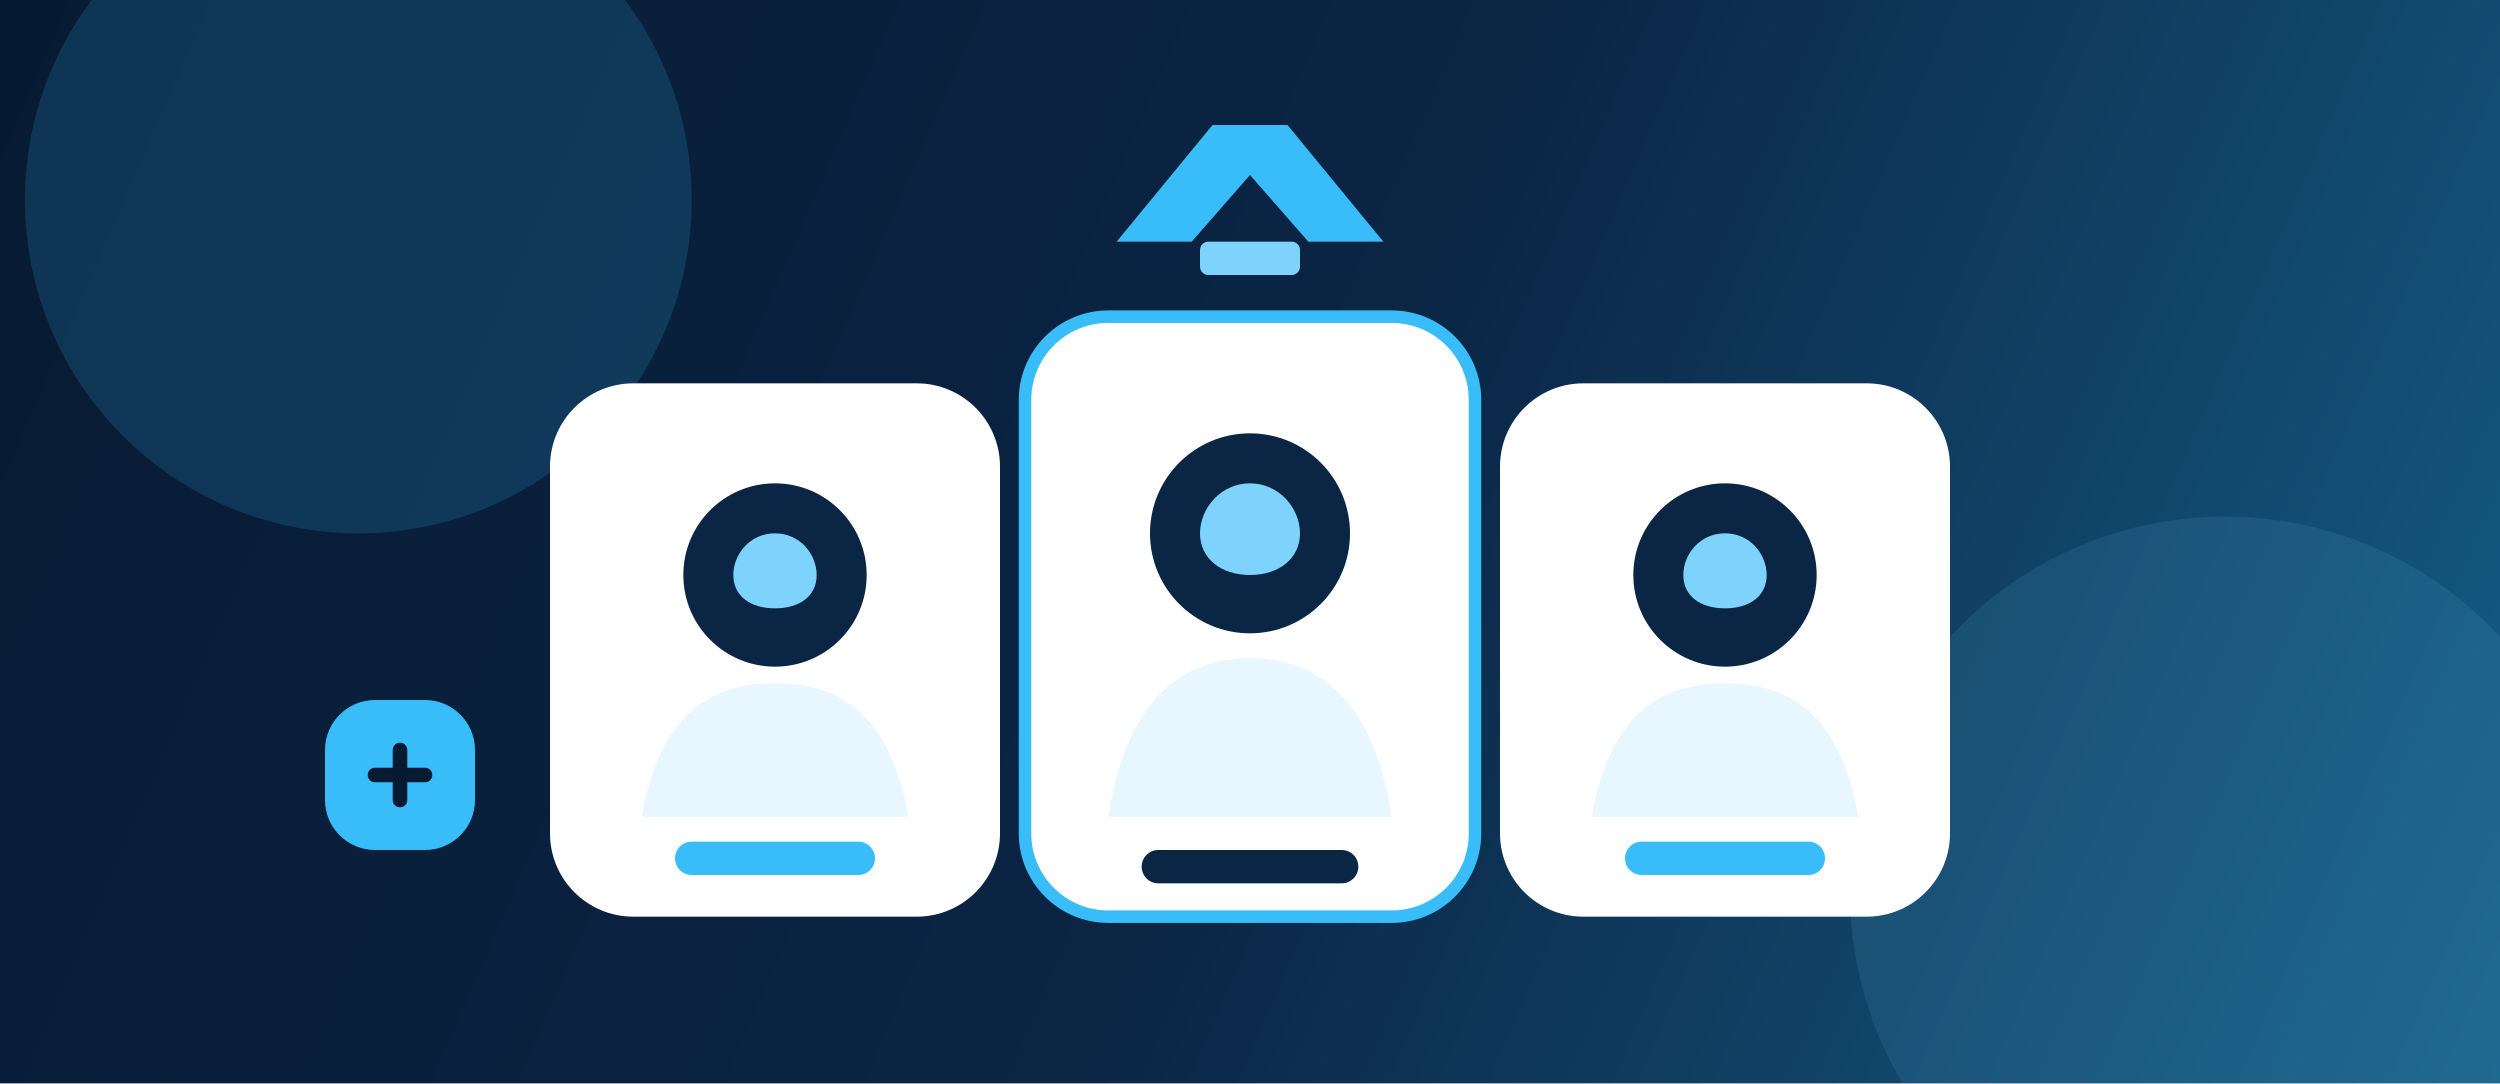
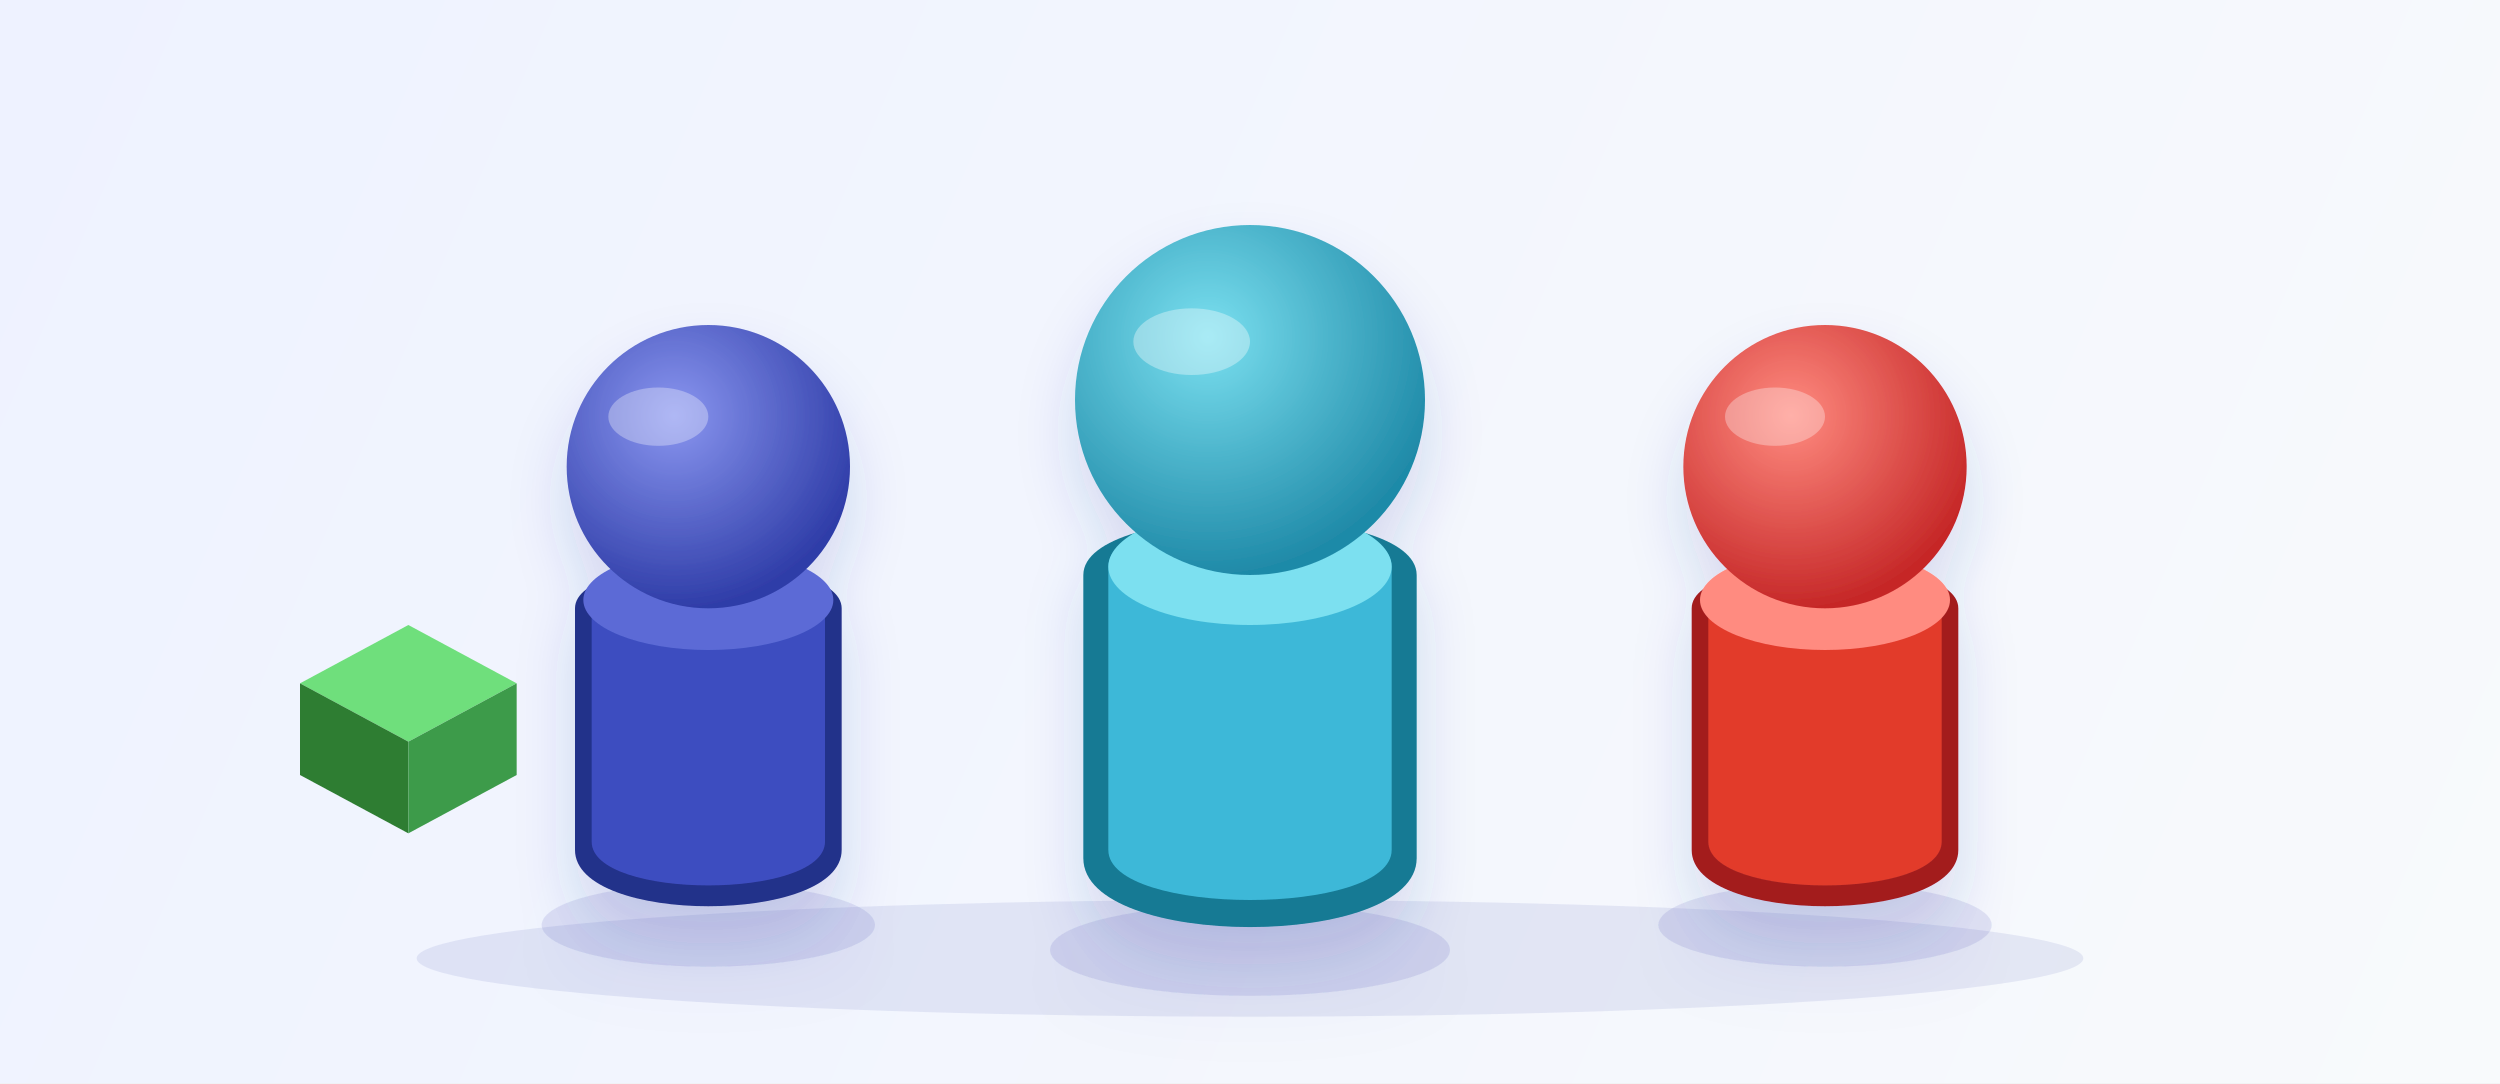
<svg xmlns="http://www.w3.org/2000/svg" viewBox="0 0 600 260" fill="none">
  <defs>
-     <linearGradient id="students-bg" x1="0" y1="0" x2="600" y2="260" gradientUnits="userSpaceOnUse">
-       <stop stop-color="#071A33" />
-       <stop offset=".52" stop-color="#0B2545" />
-       <stop offset="1" stop-color="#155E86" />
+     <linearGradient id="st-bg" x1="0" y1="0" x2="600" y2="260" gradientUnits="userSpaceOnUse">
+       <stop stop-color="#EEF2FF" />
+       <stop offset="1" stop-color="#F8FAFC" />
    </linearGradient>
+     <radialGradient id="st-b1" cx="38%" cy="32%" r="68%">
+       <stop stop-color="#8A96F0" />
+       <stop offset="1" stop-color="#2F3DA8" />
+     </radialGradient>
+     <radialGradient id="st-b2" cx="38%" cy="32%" r="68%">
+       <stop stop-color="#7BE0F0" />
+       <stop offset="1" stop-color="#1F8AA8" />
+     </radialGradient>
+     <radialGradient id="st-b3" cx="38%" cy="32%" r="68%">
+       <stop stop-color="#FF8B80" />
+       <stop offset="1" stop-color="#C62828" />
+     </radialGradient>
+     <filter id="st-sh" x="-30%" y="-30%" width="160%" height="160%">
+       <feDropShadow dx="0" dy="8" stdDeviation="7" flood-color="#2F3DA8" flood-opacity=".16" />
+     </filter>
  </defs>
-   <rect width="600" height="260" fill="url(#students-bg)" />
-   <circle cx="86" cy="48" r="80" fill="#38BDF8" fill-opacity=".16" />
-   <circle cx="534" cy="214" r="90" fill="#7DD3FC" fill-opacity=".1" />
-   <path d="M286 58 300 42l14 16h18l-23-28h-18l-23 28h18Z" fill="#38BDF8" />
-   <rect x="288" y="58" width="24" height="8" rx="2" fill="#7DD3FC" />
-   <g>
-     <rect x="132" y="92" width="108" height="128" rx="20" fill="#fff" />
-     <circle cx="186" cy="138" r="22" fill="#0B2545" />
-     <path d="M186 128c6 0 10 5 10 10s-4 8-10 8-10-3-10-8 4-10 10-10Z" fill="#7DD3FC" />
-     <path d="M154 196c4-22 14-32 32-32s28 10 32 32" fill="#E8F6FF" />
-     <rect x="162" y="202" width="48" height="8" rx="4" fill="#38BDF8" />
+   <rect width="600" height="260" fill="url(#st-bg)" />
+   <ellipse cx="300" cy="230" rx="200" ry="14" fill="#2F3DA8" opacity=".1" />
+   <g filter="url(#st-sh)" transform="translate(118,54)">
+     <ellipse cx="52" cy="168" rx="40" ry="10" fill="#2F3DA8" opacity=".12" />
+     <path d="M20 92 C20 78 84 78 84 92 L84 150 C84 168 20 168 20 150 Z" fill="#24308A" />
+     <path d="M24 90 C24 78 80 78 80 90 L80 148 C80 162 24 162 24 148 Z" fill="#3D4EC0" />
+     <ellipse cx="52" cy="90" rx="30" ry="12" fill="#5C6BD6" />
+     <circle cx="52" cy="58" r="34" fill="url(#st-b1)" />
+     <ellipse cx="40" cy="46" rx="12" ry="7" fill="#fff" opacity=".32" />
  </g>
-   <g>
-     <rect x="246" y="76" width="108" height="144" rx="20" fill="#fff" stroke="#38BDF8" stroke-width="3" />
-     <circle cx="300" cy="128" r="24" fill="#0B2545" />
-     <path d="M300 116c7 0 12 6 12 12s-5 10-12 10-12-4-12-10 5-12 12-12Z" fill="#7DD3FC" />
-     <path d="M266 196c4-26 16-38 34-38s30 12 34 38" fill="#E8F6FF" />
-     <rect x="274" y="204" width="52" height="8" rx="4" fill="#0B2545" />
+   <g filter="url(#st-sh)" transform="translate(236,30)">
+     <ellipse cx="64" cy="198" rx="48" ry="11" fill="#2F3DA8" opacity=".12" />
+     <path d="M24 108 C24 90 104 90 104 108 L104 176 C104 198 24 198 24 176 Z" fill="#167A94" />
+     <path d="M30 106 C30 90 98 90 98 106 L98 174 C98 190 30 190 30 174 Z" fill="#3DB8D8" />
+     <ellipse cx="64" cy="106" rx="34" ry="14" fill="#7BE0F0" />
+     <circle cx="64" cy="66" r="42" fill="url(#st-b2)" />
+     <ellipse cx="50" cy="52" rx="14" ry="8" fill="#fff" opacity=".35" />
  </g>
-   <g>
-     <rect x="360" y="92" width="108" height="128" rx="20" fill="#fff" />
-     <circle cx="414" cy="138" r="22" fill="#0B2545" />
-     <path d="M414 128c6 0 10 5 10 10s-4 8-10 8-10-3-10-8 4-10 10-10Z" fill="#7DD3FC" />
-     <path d="M382 196c4-22 14-32 32-32s28 10 32 32" fill="#E8F6FF" />
-     <rect x="390" y="202" width="48" height="8" rx="4" fill="#38BDF8" />
+   <g filter="url(#st-sh)" transform="translate(386,54)">
+     <ellipse cx="52" cy="168" rx="40" ry="10" fill="#2F3DA8" opacity=".12" />
+     <path d="M20 92 C20 78 84 78 84 92 L84 150 C84 168 20 168 20 150 Z" fill="#A31F1F" />
+     <path d="M24 90 C24 78 80 78 80 90 L80 148 C80 162 24 162 24 148 Z" fill="#E23B2C" />
+     <ellipse cx="52" cy="90" rx="30" ry="12" fill="#FF8B80" />
+     <circle cx="52" cy="58" r="34" fill="url(#st-b3)" />
+     <ellipse cx="40" cy="46" rx="12" ry="7" fill="#fff" opacity=".32" />
  </g>
-   <rect x="78" y="168" width="36" height="36" rx="12" fill="#38BDF8" />
-   <path d="M90 186h12M96 180v12" stroke="#071A33" stroke-width="3.5" stroke-linecap="round" />
+   <g transform="translate(70,150)">
+     <path d="M28 0 L54 14 L28 28 L2 14 Z" fill="#6FDF7C" />
+     <path d="M2 14 L28 28 L28 50 L2 36 Z" fill="#2E7D32" />
+     <path d="M28 28 L54 14 L54 36 L28 50 Z" fill="#3D9B4A" />
+   </g>
</svg>
